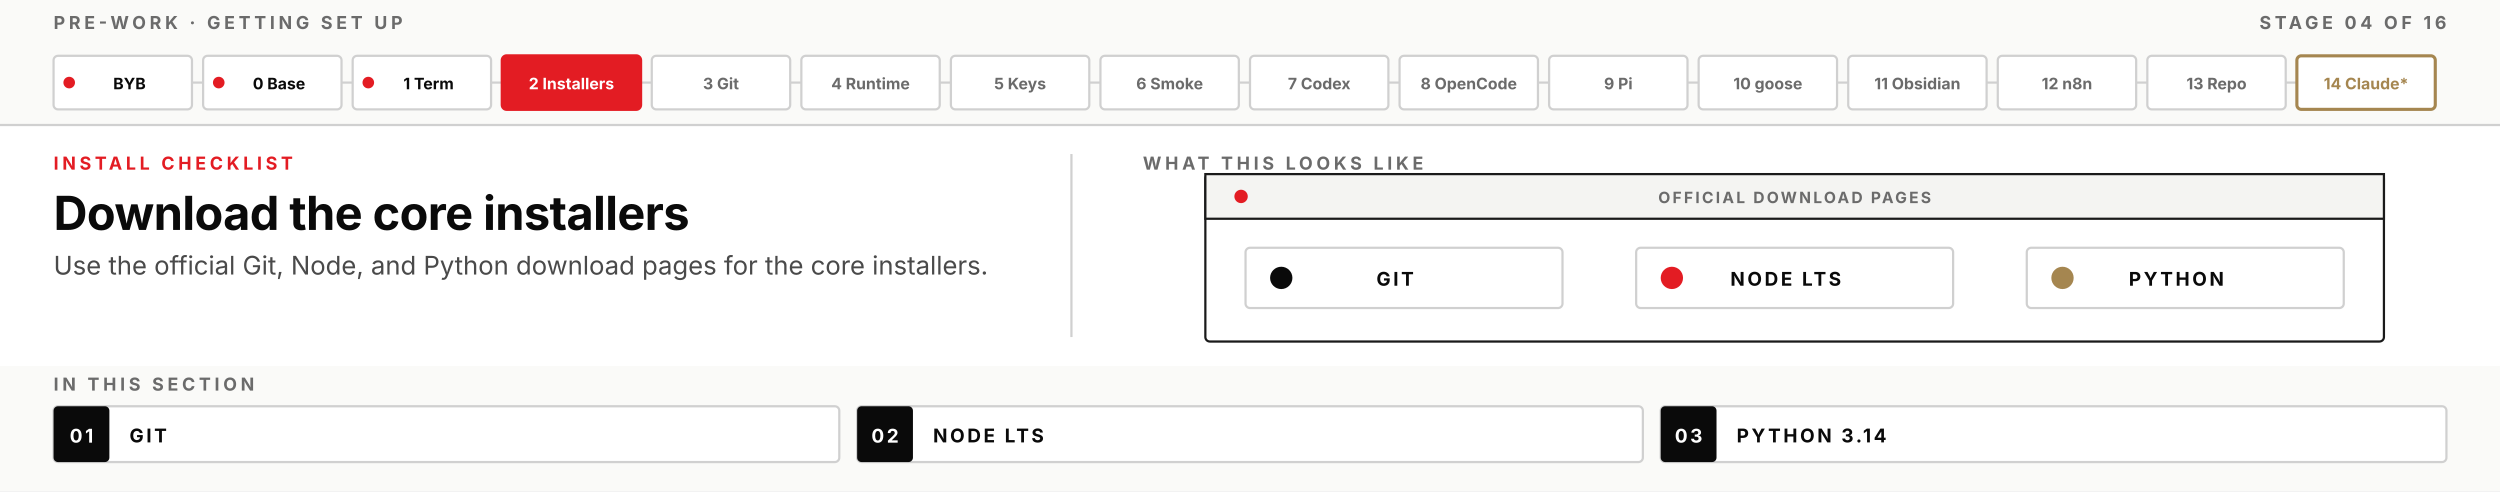
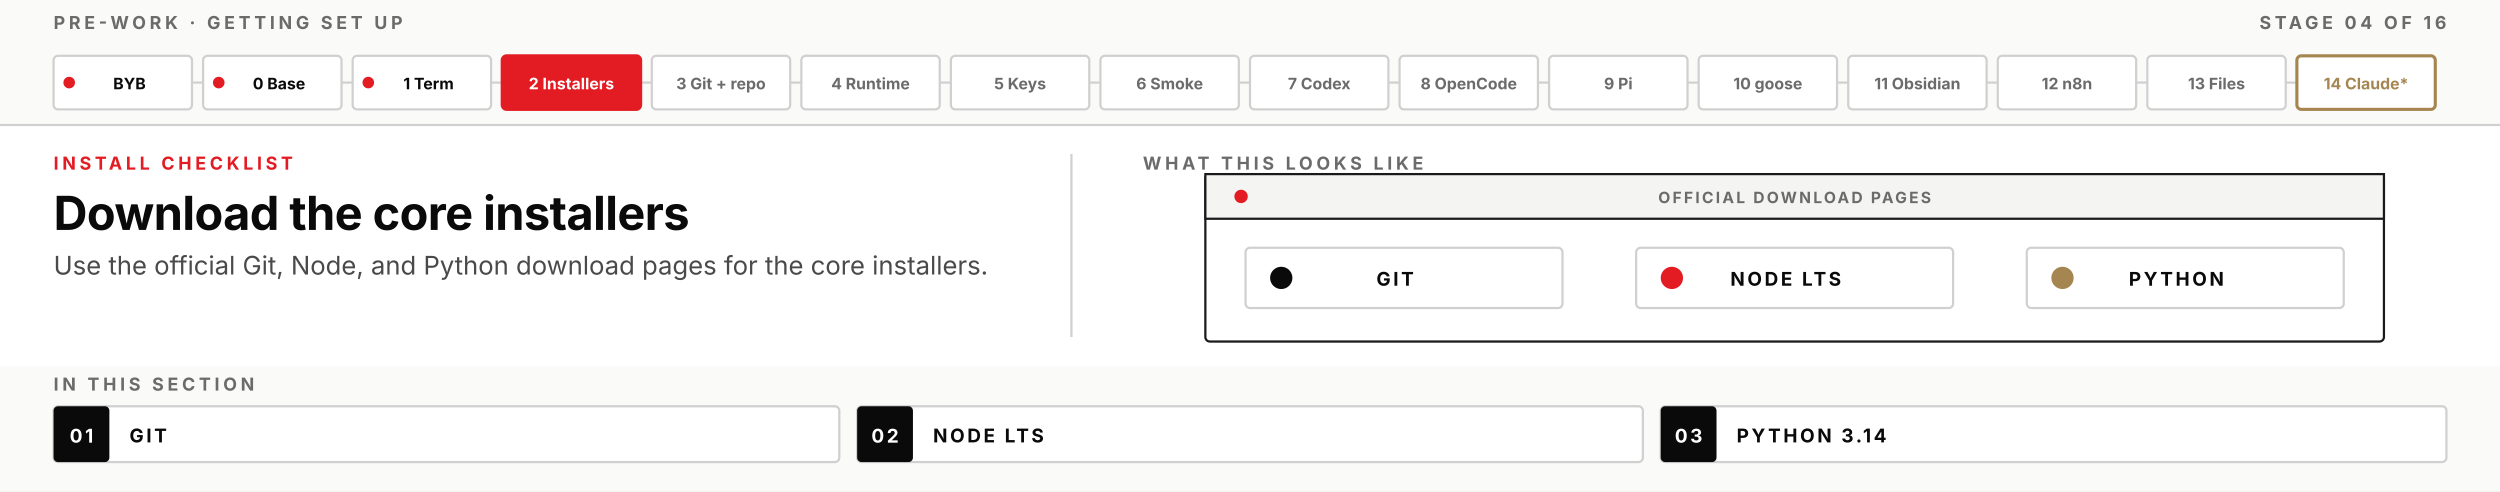
<svg xmlns="http://www.w3.org/2000/svg" viewBox="0 0 1120 220" role="img" aria-labelledby="title-install-pre-work-2-download-the-core-installers">
  <defs>
    <marker id="arrow" viewBox="0 0 8 8" refX="7" refY="4" markerWidth="6" markerHeight="6" orient="auto-start-reverse">
      <path d="M0 0 8 4 0 8Z" fill="#0A0A0A" />
    </marker>
    <marker id="arrow-red" viewBox="0 0 8 8" refX="7" refY="4" markerWidth="6" markerHeight="6" orient="auto-start-reverse">
      <path d="M0 0 8 4 0 8Z" fill="#E31C23" />
    </marker>
    <style>
      text { font-family: system-ui, "Inter", "Helvetica Neue", Arial, sans-serif; fill: #0A0A0A; }
      .micro { font-size: 8px; font-weight: 650; letter-spacing: 1.65px; }
      .tiny { font-size: 7px; font-weight: 650; letter-spacing: 1px; }
      .railtext { font-size: 7.1px; font-weight: 650; }
      .title { font-size: 21px; font-weight: 680; letter-spacing: -0.25px; }
      .purpose { font-size: 11.5px; font-weight: 430; fill: #4A4A4A; }
      .caption { font-size: 8.5px; font-weight: 650; letter-spacing: 1.15px; }
      .body { font-size: 9.5px; font-weight: 520; }
      .muted { fill: #6B6B6B; }
      .white { fill: #FFFFFF; }
      .red { fill: #E31C23; }
      .gold { fill: #A58650; }
      .line { fill: none; stroke: #0A0A0A; stroke-width: 1.35; vector-effect: non-scaling-stroke; }
      .hair { fill: none; stroke: #D0D0D0; stroke-width: 1; vector-effect: non-scaling-stroke; }
      .redline { fill: none; stroke: #E31C23; stroke-width: 1.4; vector-effect: non-scaling-stroke; }
      .goldline { fill: none; stroke: #A58650; stroke-width: 1.35; vector-effect: non-scaling-stroke; }
      .dash { stroke-dasharray: 5 4; }
    </style>
  </defs>
  <rect width="1120" height="220" fill="#FFFFFF" />
  <rect x="0" y="0" width="1120" height="56" fill="#FAFAF8" />
  <text x="24" y="13" class="micro muted">PRE-WORK · GETTING SET UP</text>
  <text x="1096" y="13" class="micro muted" text-anchor="end">STAGE 04 OF 16</text>
  <path d="M55 37H1060" class="hair" />
  <rect x="24" y="25" width="62" height="24" rx="2" fill="#FFFFFF" stroke="#D0D0D0" stroke-width="1" />
  <circle cx="31" cy="37" r="2.6" fill="#E31C23" />
  <text x="58" y="40" class="railtext" text-anchor="middle">BYB</text>
  <rect x="91" y="25" width="62" height="24" rx="2" fill="#FFFFFF" stroke="#D0D0D0" stroke-width="1" />
  <circle cx="98" cy="37" r="2.6" fill="#E31C23" />
  <text x="125" y="40" class="railtext" text-anchor="middle">0 Base</text>
  <rect x="158" y="25" width="62" height="24" rx="2" fill="#FFFFFF" stroke="#D0D0D0" stroke-width="1" />
  <circle cx="165" cy="37" r="2.6" fill="#E31C23" />
  <text x="192" y="40" class="railtext" text-anchor="middle">1 Term</text>
  <rect x="225" y="25" width="62" height="24" rx="2" fill="#E31C23" stroke="#E31C23" stroke-width="1.4" />
  <text x="256" y="40" class="railtext white" text-anchor="middle">2 Installers</text>
  <rect x="292" y="25" width="62" height="24" rx="2" fill="#FFFFFF" stroke="#D0D0D0" stroke-width="1" />
-   <text x="323" y="40" class="railtext muted" text-anchor="middle">3 Git</text>
+   <text x="323" y="40" class="railtext muted" text-anchor="middle">3 Git + repo</text>
  <rect x="359" y="25" width="62" height="24" rx="2" fill="#FFFFFF" stroke="#D0D0D0" stroke-width="1" />
  <text x="390" y="40" class="railtext muted" text-anchor="middle">4 Runtime</text>
  <rect x="426" y="25" width="62" height="24" rx="2" fill="#FFFFFF" stroke="#D0D0D0" stroke-width="1" />
  <text x="457" y="40" class="railtext muted" text-anchor="middle">5 Keys</text>
  <rect x="493" y="25" width="62" height="24" rx="2" fill="#FFFFFF" stroke="#D0D0D0" stroke-width="1" />
  <text x="524" y="40" class="railtext muted" text-anchor="middle">6 Smoke</text>
  <rect x="560" y="25" width="62" height="24" rx="2" fill="#FFFFFF" stroke="#D0D0D0" stroke-width="1" />
  <text x="591" y="40" class="railtext muted" text-anchor="middle">7 Codex</text>
  <rect x="627" y="25" width="62" height="24" rx="2" fill="#FFFFFF" stroke="#D0D0D0" stroke-width="1" />
  <text x="658" y="40" class="railtext muted" text-anchor="middle">8 OpenCode</text>
  <rect x="694" y="25" width="62" height="24" rx="2" fill="#FFFFFF" stroke="#D0D0D0" stroke-width="1" />
  <text x="725" y="40" class="railtext muted" text-anchor="middle">9 Pi</text>
  <rect x="761" y="25" width="62" height="24" rx="2" fill="#FFFFFF" stroke="#D0D0D0" stroke-width="1" />
  <text x="792" y="40" class="railtext muted" text-anchor="middle">10 goose</text>
  <rect x="828" y="25" width="62" height="24" rx="2" fill="#FFFFFF" stroke="#D0D0D0" stroke-width="1" />
  <text x="859" y="40" class="railtext muted" text-anchor="middle">11 Obsidian</text>
  <rect x="895" y="25" width="62" height="24" rx="2" fill="#FFFFFF" stroke="#D0D0D0" stroke-width="1" />
  <text x="926" y="40" class="railtext muted" text-anchor="middle">12 n8n</text>
  <rect x="962" y="25" width="62" height="24" rx="2" fill="#FFFFFF" stroke="#D0D0D0" stroke-width="1" />
-   <text x="993" y="40" class="railtext muted" text-anchor="middle">13 Repo</text>
+   <text x="993" y="40" class="railtext muted" text-anchor="middle">13 Files</text>
  <rect x="1029" y="25" width="62" height="24" rx="2" fill="#FFFFFF" stroke="#A58650" stroke-width="1.4" />
  <text x="1060" y="40" class="railtext gold" text-anchor="middle">14 Claude*</text>
  <path d="M0 56H1120" class="hair" />
  <text x="24" y="76" class="micro red">INSTALL CHECKLIST</text>
  <text x="24" y="103" class="title">Download the core installers</text>
  <text x="24" y="123" class="purpose">Use the official Git, Node, and Python download pages for the core installers.</text>
  <path d="M480 69V151" class="hair" />
  <text x="512" y="76" class="micro muted">WHAT THIS LOOKS LIKE</text>
  <g aria-label="Official Git Node and Python installers ready to download">
    <rect x="540" y="78" width="528" height="75" rx="2" fill="#FFFFFF" stroke="#1A1A1A" />
    <rect x="540" y="78" width="528" height="20" fill="#F4F4F2" stroke="#1A1A1A" />
    <circle cx="556" cy="88" r="3" fill="#E31C23" />
    <text x="804" y="91" class="tiny muted" text-anchor="middle">OFFICIAL DOWNLOAD PAGES</text>
    <rect x="558" y="111" width="142" height="27" rx="2" fill="#FFFFFF" stroke="#D0D0D0" />
    <rect x="733" y="111" width="142" height="27" rx="2" fill="#FFFFFF" stroke="#D0D0D0" />
    <rect x="908" y="111" width="142" height="27" rx="2" fill="#FFFFFF" stroke="#D0D0D0" />
    <circle cx="574" cy="124.5" r="5" fill="#0A0A0A" />
    <circle cx="749" cy="124.5" r="5" fill="#E31C23" />
    <circle cx="924" cy="124.5" r="5" fill="#A58650" />
    <text x="625" y="128" class="caption" text-anchor="middle">GIT</text>
    <text x="800" y="128" class="caption" text-anchor="middle">NODE LTS</text>
    <text x="975" y="128" class="caption" text-anchor="middle">PYTHON</text>
  </g>
  <rect x="0" y="164" width="1120" height="56" fill="#FAFAF8" />
  <text x="24" y="175" class="micro muted">IN THIS SECTION</text>
  <rect x="24.00" y="182" width="352.00" height="25" rx="2" fill="#FFFFFF" stroke="#D0D0D0" />
  <rect x="24.00" y="182" width="25" height="25" rx="2" fill="#0A0A0A" />
  <text x="36.50" y="198.3" class="caption white" text-anchor="middle">01</text>
  <text x="58.00" y="198.2" class="caption">GIT</text>
  <rect x="384.00" y="182" width="352.00" height="25" rx="2" fill="#FFFFFF" stroke="#D0D0D0" />
  <rect x="384.00" y="182" width="25" height="25" rx="2" fill="#0A0A0A" />
  <text x="396.50" y="198.3" class="caption white" text-anchor="middle">02</text>
  <text x="418.00" y="198.2" class="caption">NODE LTS</text>
  <rect x="744.00" y="182" width="352.00" height="25" rx="2" fill="#FFFFFF" stroke="#D0D0D0" />
  <rect x="744.00" y="182" width="25" height="25" rx="2" fill="#0A0A0A" />
  <text x="756.50" y="198.3" class="caption white" text-anchor="middle">03</text>
  <text x="778.00" y="198.2" class="caption">PYTHON 3.14</text>
</svg>
